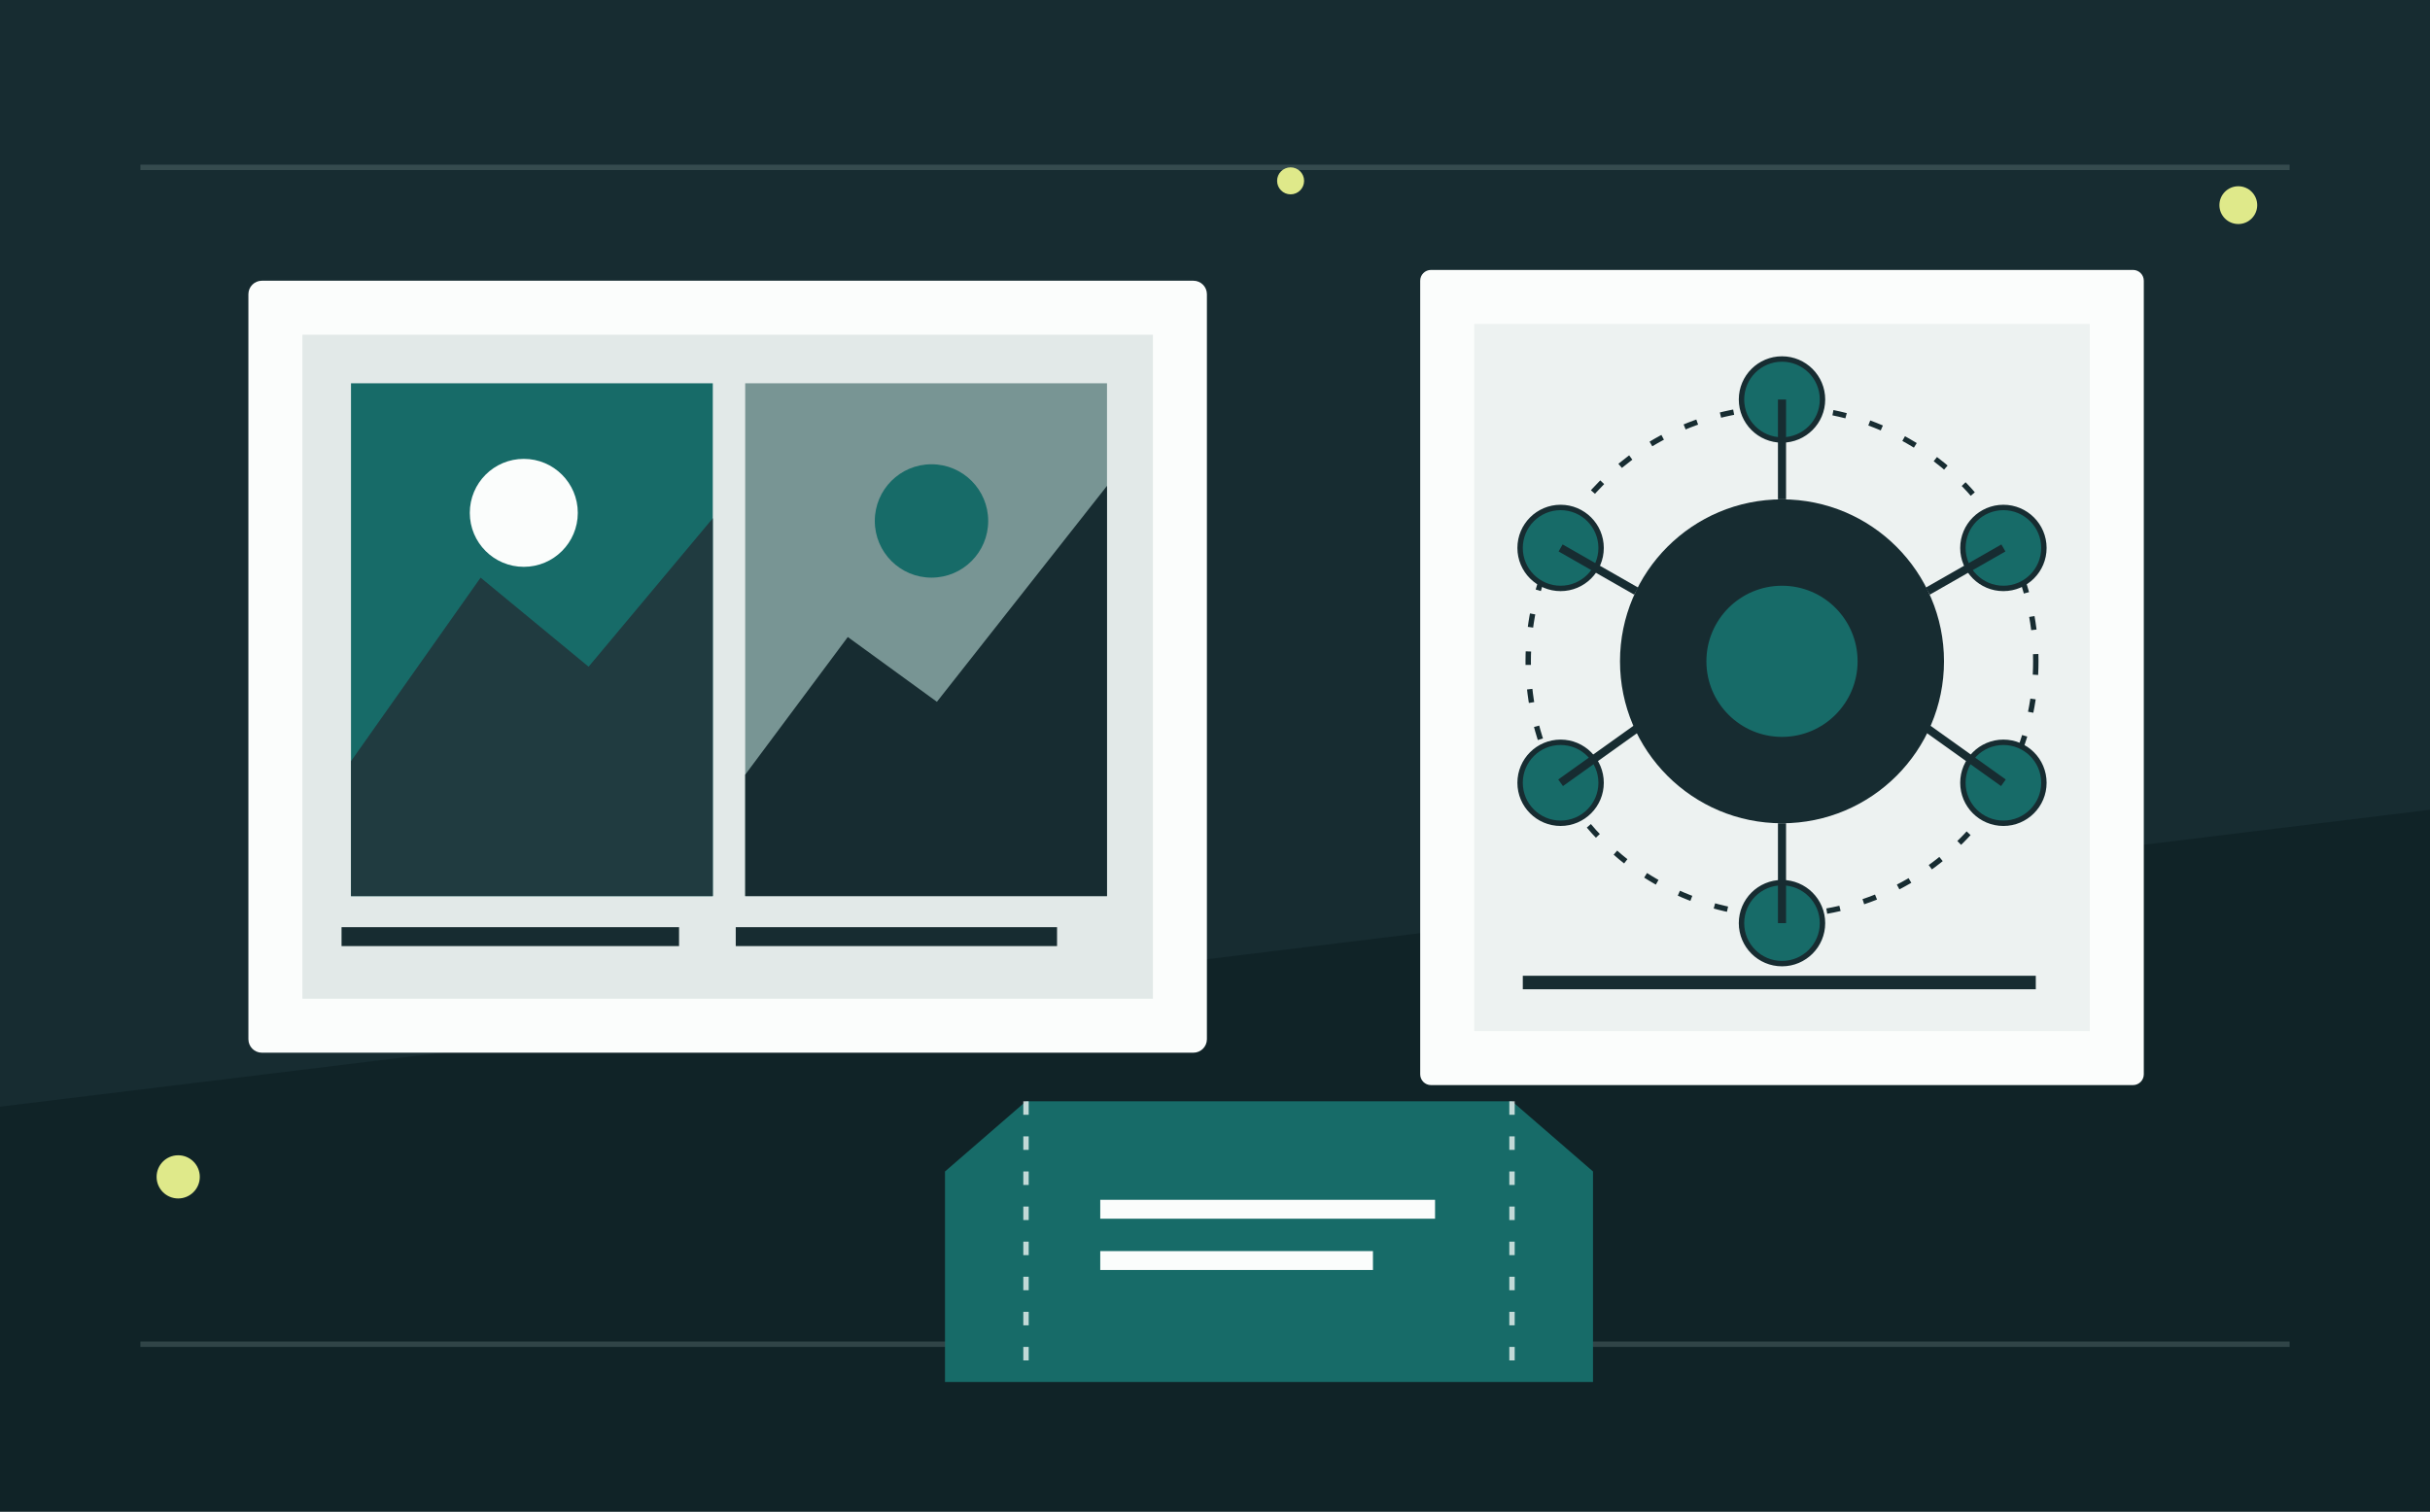
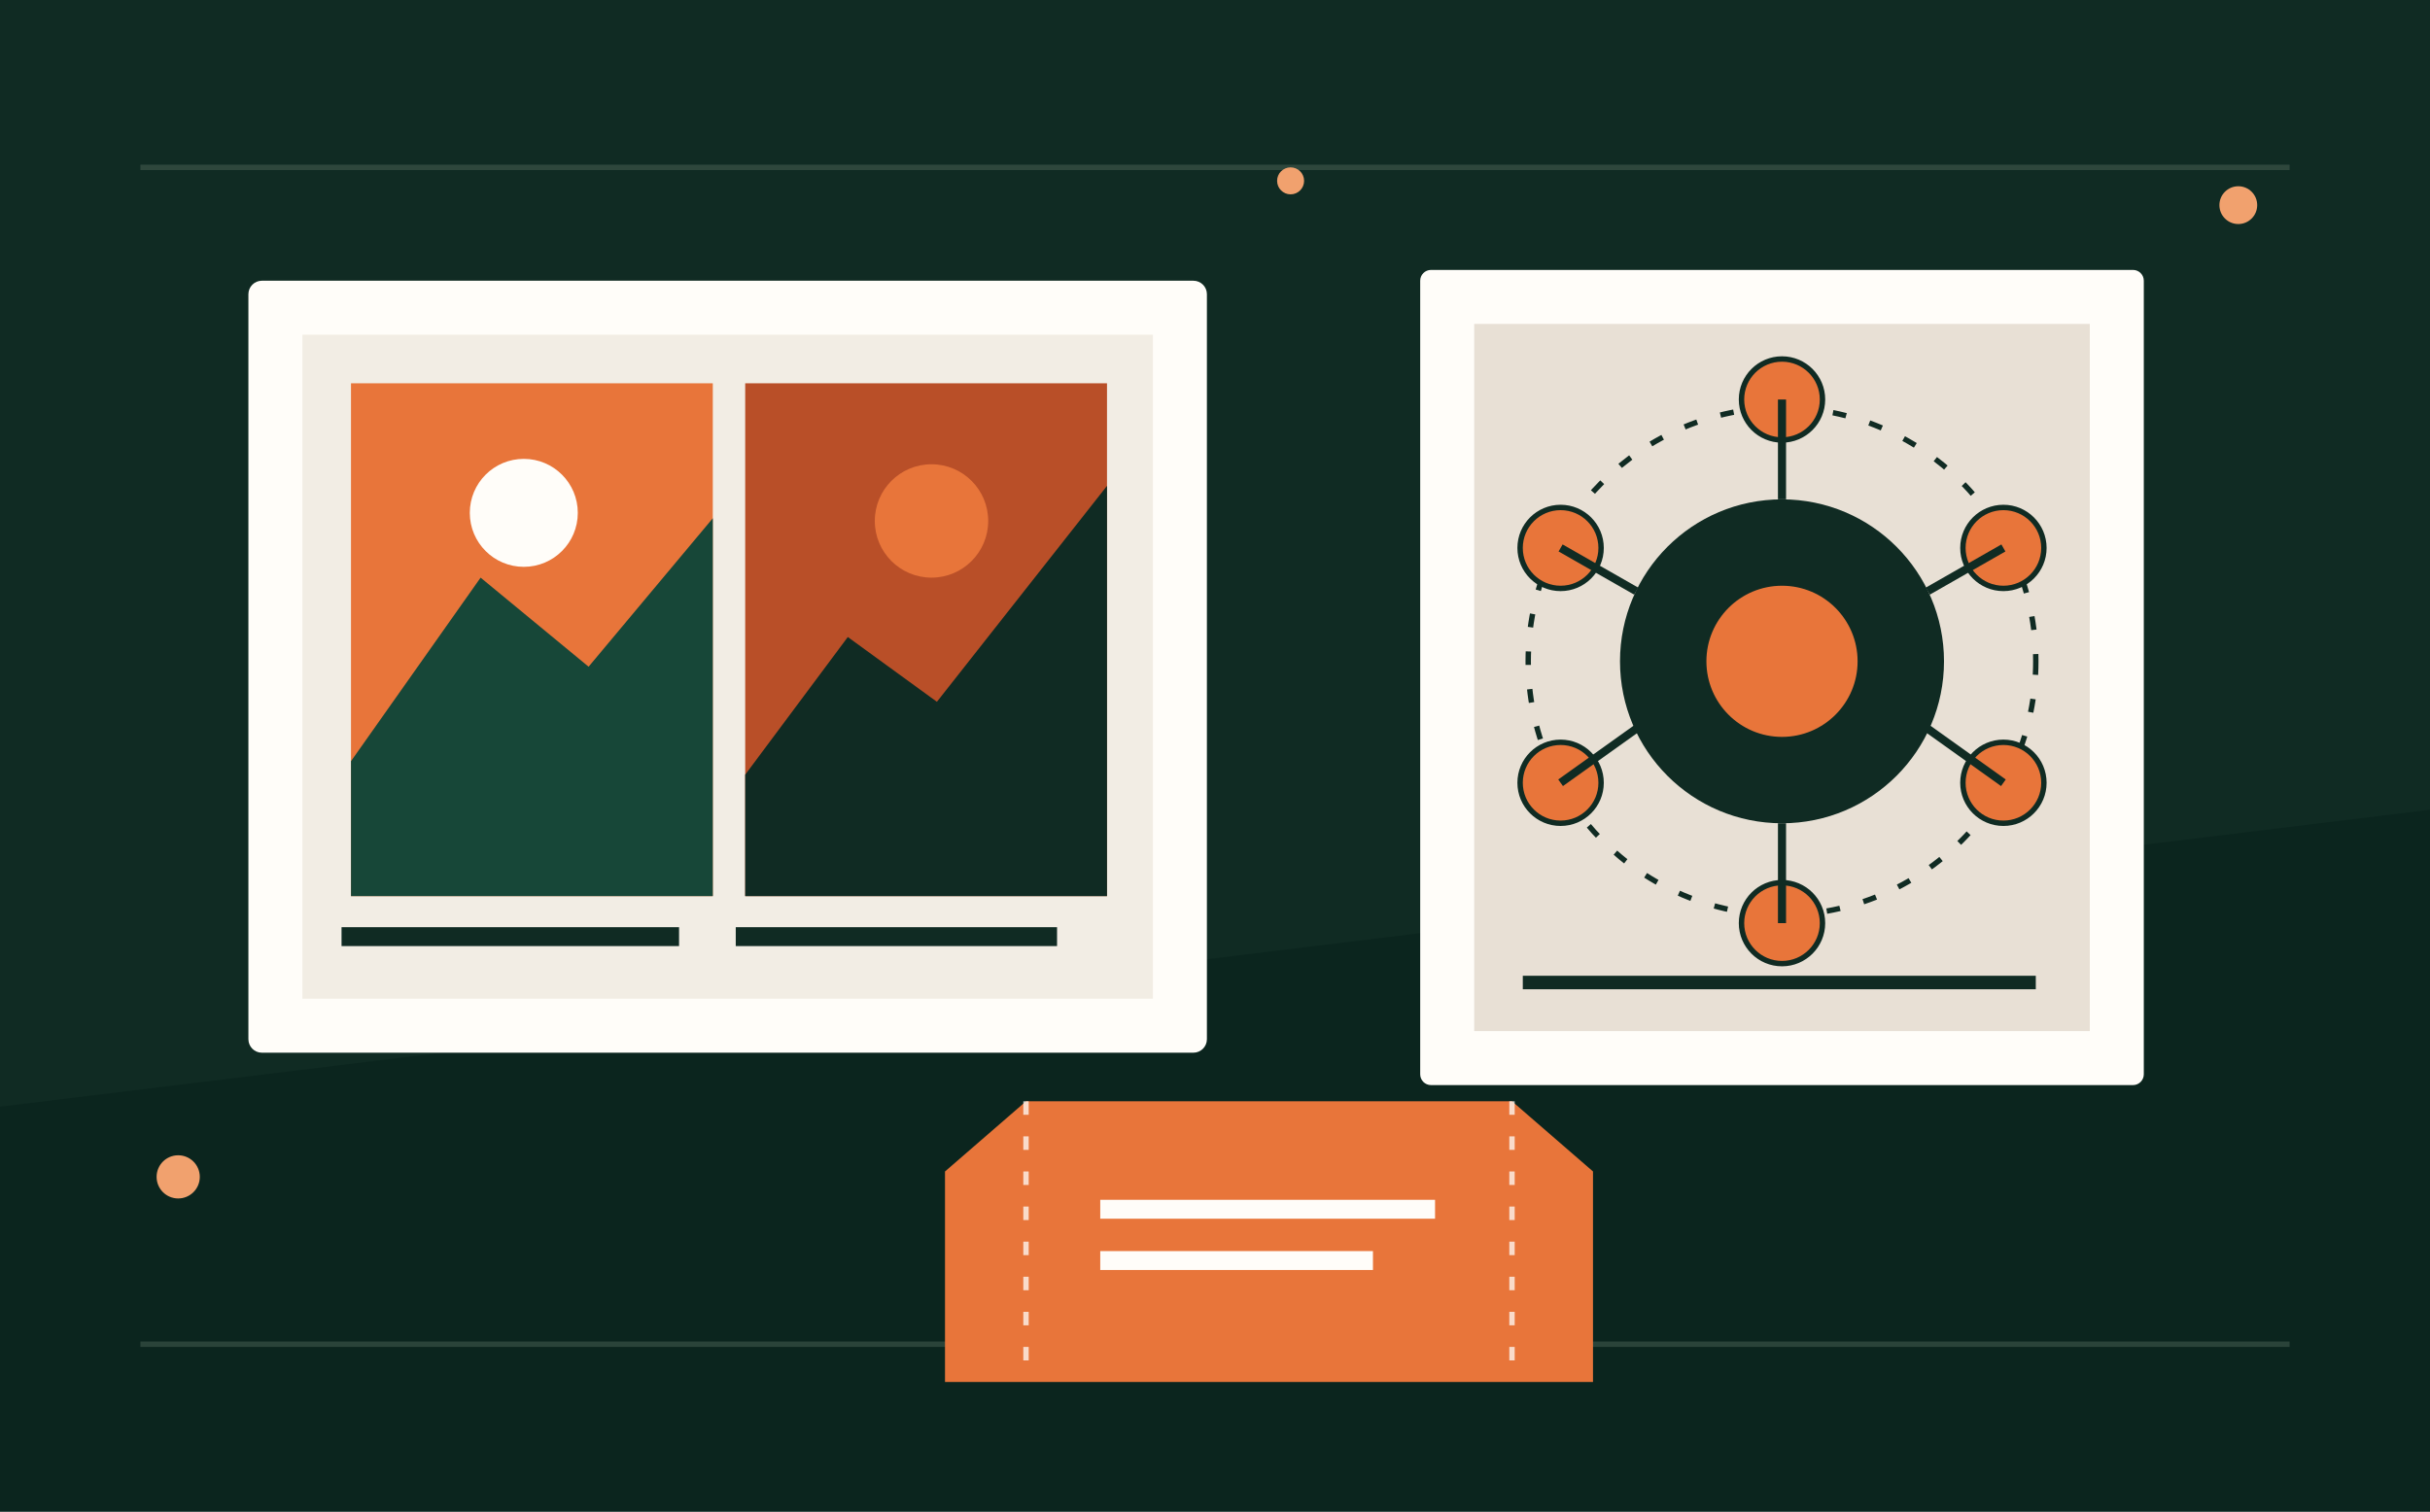
<svg xmlns="http://www.w3.org/2000/svg" viewBox="0 0 900 560" role="img" aria-label="AI 영화 추천 프로젝트를 표현한 편집 디자인 일러스트">
-   <rect width="900" height="560" fill="#172c31" />
-   <path d="M0 410 900 300V560H0Z" fill="#102327" />
-   <path d="M52 62H848M52 498H848" stroke="#829a9c" stroke-opacity=".28" stroke-width="2" />
-   <g fill="#fbfdfc">
+   <rect width="900" height="560" fill="#102b23" />
+   <path d="M0 410 900 300V560H0Z" fill="#0b251e" />
+   <path d="M52 62H848M52 498H848" stroke="#7b8f7f" stroke-opacity=".28" stroke-width="2" />
+   <g fill="#fffdf9">
    <rect x="92" y="104" width="355" height="286" rx="5" />
-     <rect x="112" y="124" width="315" height="246" fill="#e2e9e8" />
-     <rect x="130" y="142" width="134" height="190" fill="#176b68" />
-     <rect x="276" y="142" width="134" height="190" fill="#789594" />
-     <path d="M130 282 178 214 218 247 264 192V332H130Z" fill="#203b40" />
-     <circle cx="194" cy="190" r="20" fill="#fbfdfc" />
-     <path d="M276 287 314 236 347 260 410 180V332H276Z" fill="#172c31" />
-     <circle cx="345" cy="193" r="21" fill="#176b68" />
-     <path d="M130 347H248M276 347H388" stroke="#172c31" stroke-width="7" stroke-linecap="square" />
+     <rect x="112" y="124" width="315" height="246" fill="#f2ede4" />
+     <rect x="130" y="142" width="134" height="190" fill="#e8753a" />
+     <rect x="276" y="142" width="134" height="190" fill="#b94f28" />
+     <path d="M130 282 178 214 218 247 264 192V332H130Z" fill="#174738" />
+     <circle cx="194" cy="190" r="20" fill="#fffdf9" />
+     <path d="M276 287 314 236 347 260 410 180V332H276Z" fill="#102b23" />
+     <circle cx="345" cy="193" r="21" fill="#e8753a" />
+     <path d="M130 347H248M276 347H388" stroke="#102b23" stroke-width="7" stroke-linecap="square" />
  </g>
  <g transform="translate(526 100)">
-     <rect width="268" height="302" rx="4" fill="#fbfdfc" />
-     <rect x="20" y="20" width="228" height="262" fill="#edf2f1" />
-     <circle cx="134" cy="145" r="94" fill="none" stroke="#172c31" stroke-width="2" stroke-dasharray="5 9" />
-     <circle cx="134" cy="145" r="60" fill="#172c31" />
-     <circle cx="134" cy="145" r="28" fill="#176b68" />
-     <g fill="#176b68" stroke="#172c31" stroke-width="2">
+     <rect width="268" height="302" rx="4" fill="#fffdf9" />
+     <rect x="20" y="20" width="228" height="262" fill="#e8e0d5" />
+     <circle cx="134" cy="145" r="94" fill="none" stroke="#102b23" stroke-width="2" stroke-dasharray="5 9" />
+     <circle cx="134" cy="145" r="60" fill="#102b23" />
+     <circle cx="134" cy="145" r="28" fill="#e8753a" />
+     <g fill="#e8753a" stroke="#102b23" stroke-width="2">
      <circle cx="134" cy="48" r="15" />
      <circle cx="216" cy="103" r="15" />
      <circle cx="216" cy="190" r="15" />
      <circle cx="134" cy="242" r="15" />
      <circle cx="52" cy="190" r="15" />
      <circle cx="52" cy="103" r="15" />
    </g>
-     <path d="M134 48V85M216 103 188 119M216 190 188 170M134 242V205M52 190 80 170M52 103 80 119" stroke="#172c31" stroke-width="3" />
-     <path d="M38 264H228" stroke="#172c31" stroke-width="5" />
+     <path d="M134 48V85M216 103 188 119M216 190 188 170M134 242V205M52 190 80 170M52 103 80 119" stroke="#102b23" stroke-width="3" />
+     <path d="M38 264H228" stroke="#102b23" stroke-width="5" />
  </g>
  <g transform="translate(350 408)">
-     <path d="M0 26 30 0H210L240 26V104H0Z" fill="#176b68" />
-     <path d="M30 0V104M210 0V104" stroke="#fbfdfc" stroke-opacity=".75" stroke-width="2" stroke-dasharray="5 8" />
-     <path d="M61 40H178M61 59H155" stroke="#fbfdfc" stroke-width="7" stroke-linecap="square" />
+     <path d="M0 26 30 0H210L240 26V104H0Z" fill="#e8753a" />
+     <path d="M30 0V104M210 0V104" stroke="#fffdf9" stroke-opacity=".75" stroke-width="2" stroke-dasharray="5 8" />
+     <path d="M61 40H178M61 59H155" stroke="#fffdf9" stroke-width="7" stroke-linecap="square" />
  </g>
-   <g fill="#dfe98a">
+   <g fill="#f1a16e">
    <circle cx="66" cy="436" r="8" />
    <circle cx="829" cy="76" r="7" />
    <circle cx="478" cy="67" r="5" />
  </g>
</svg>
